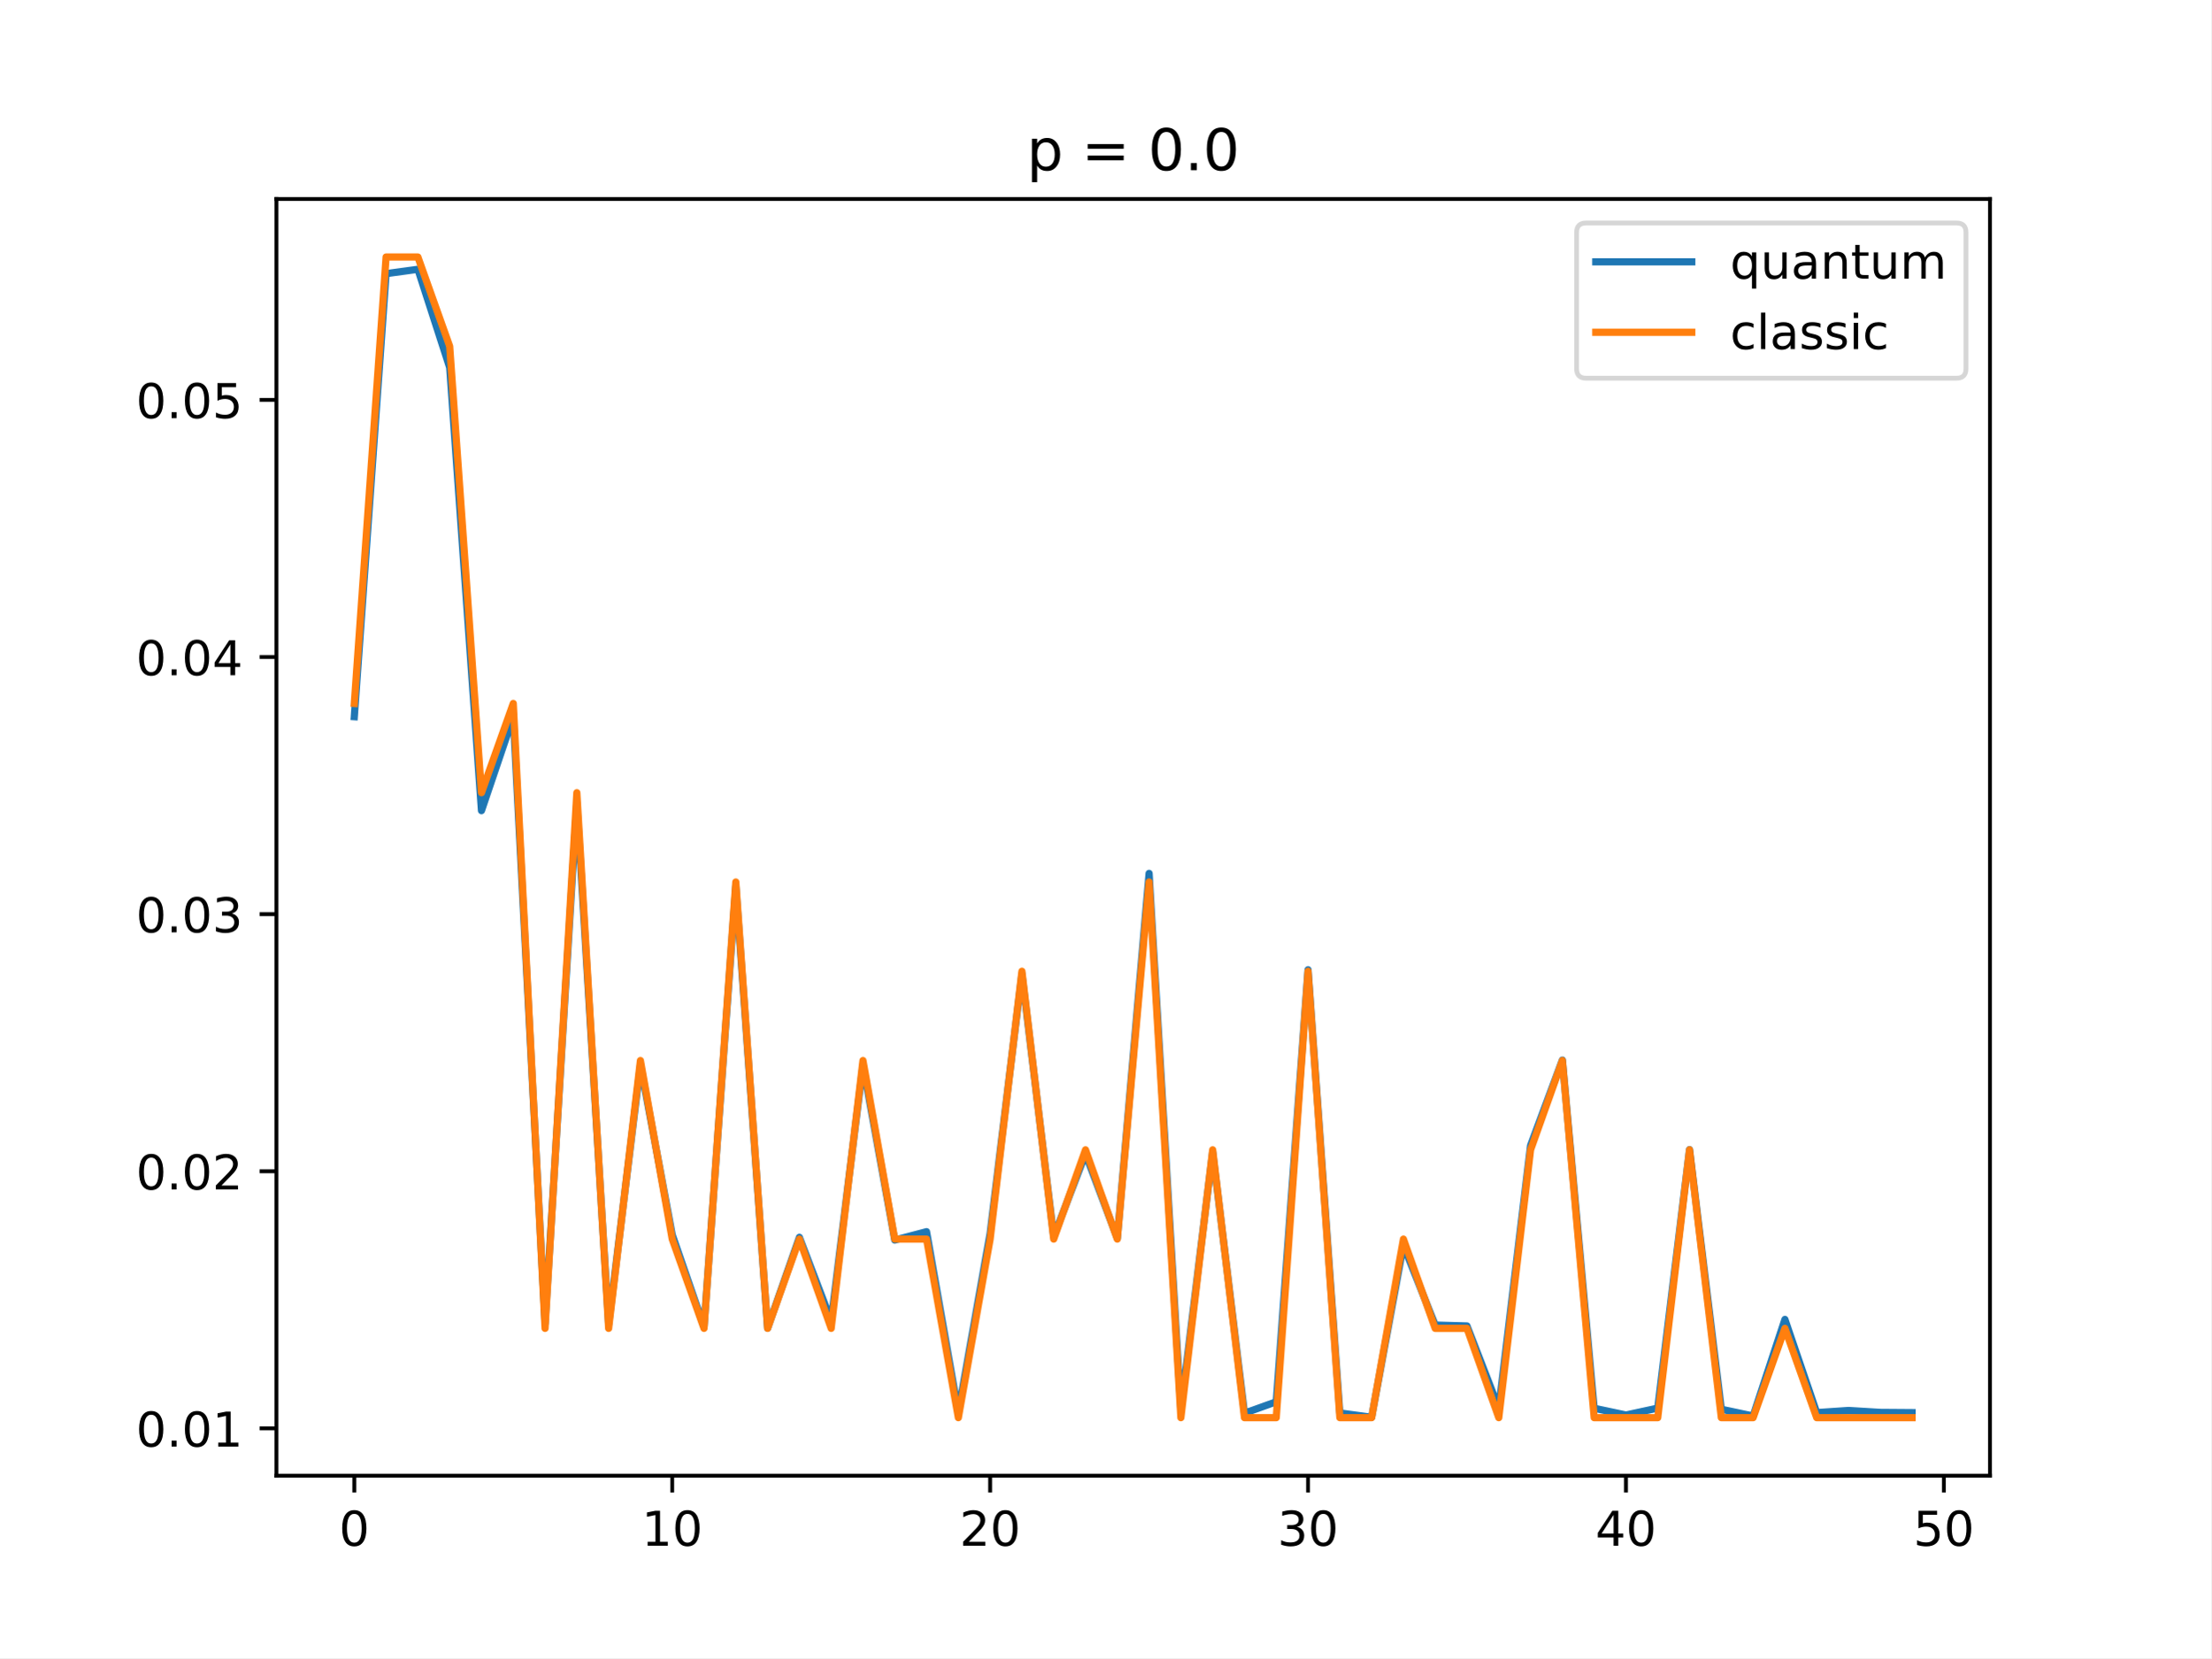
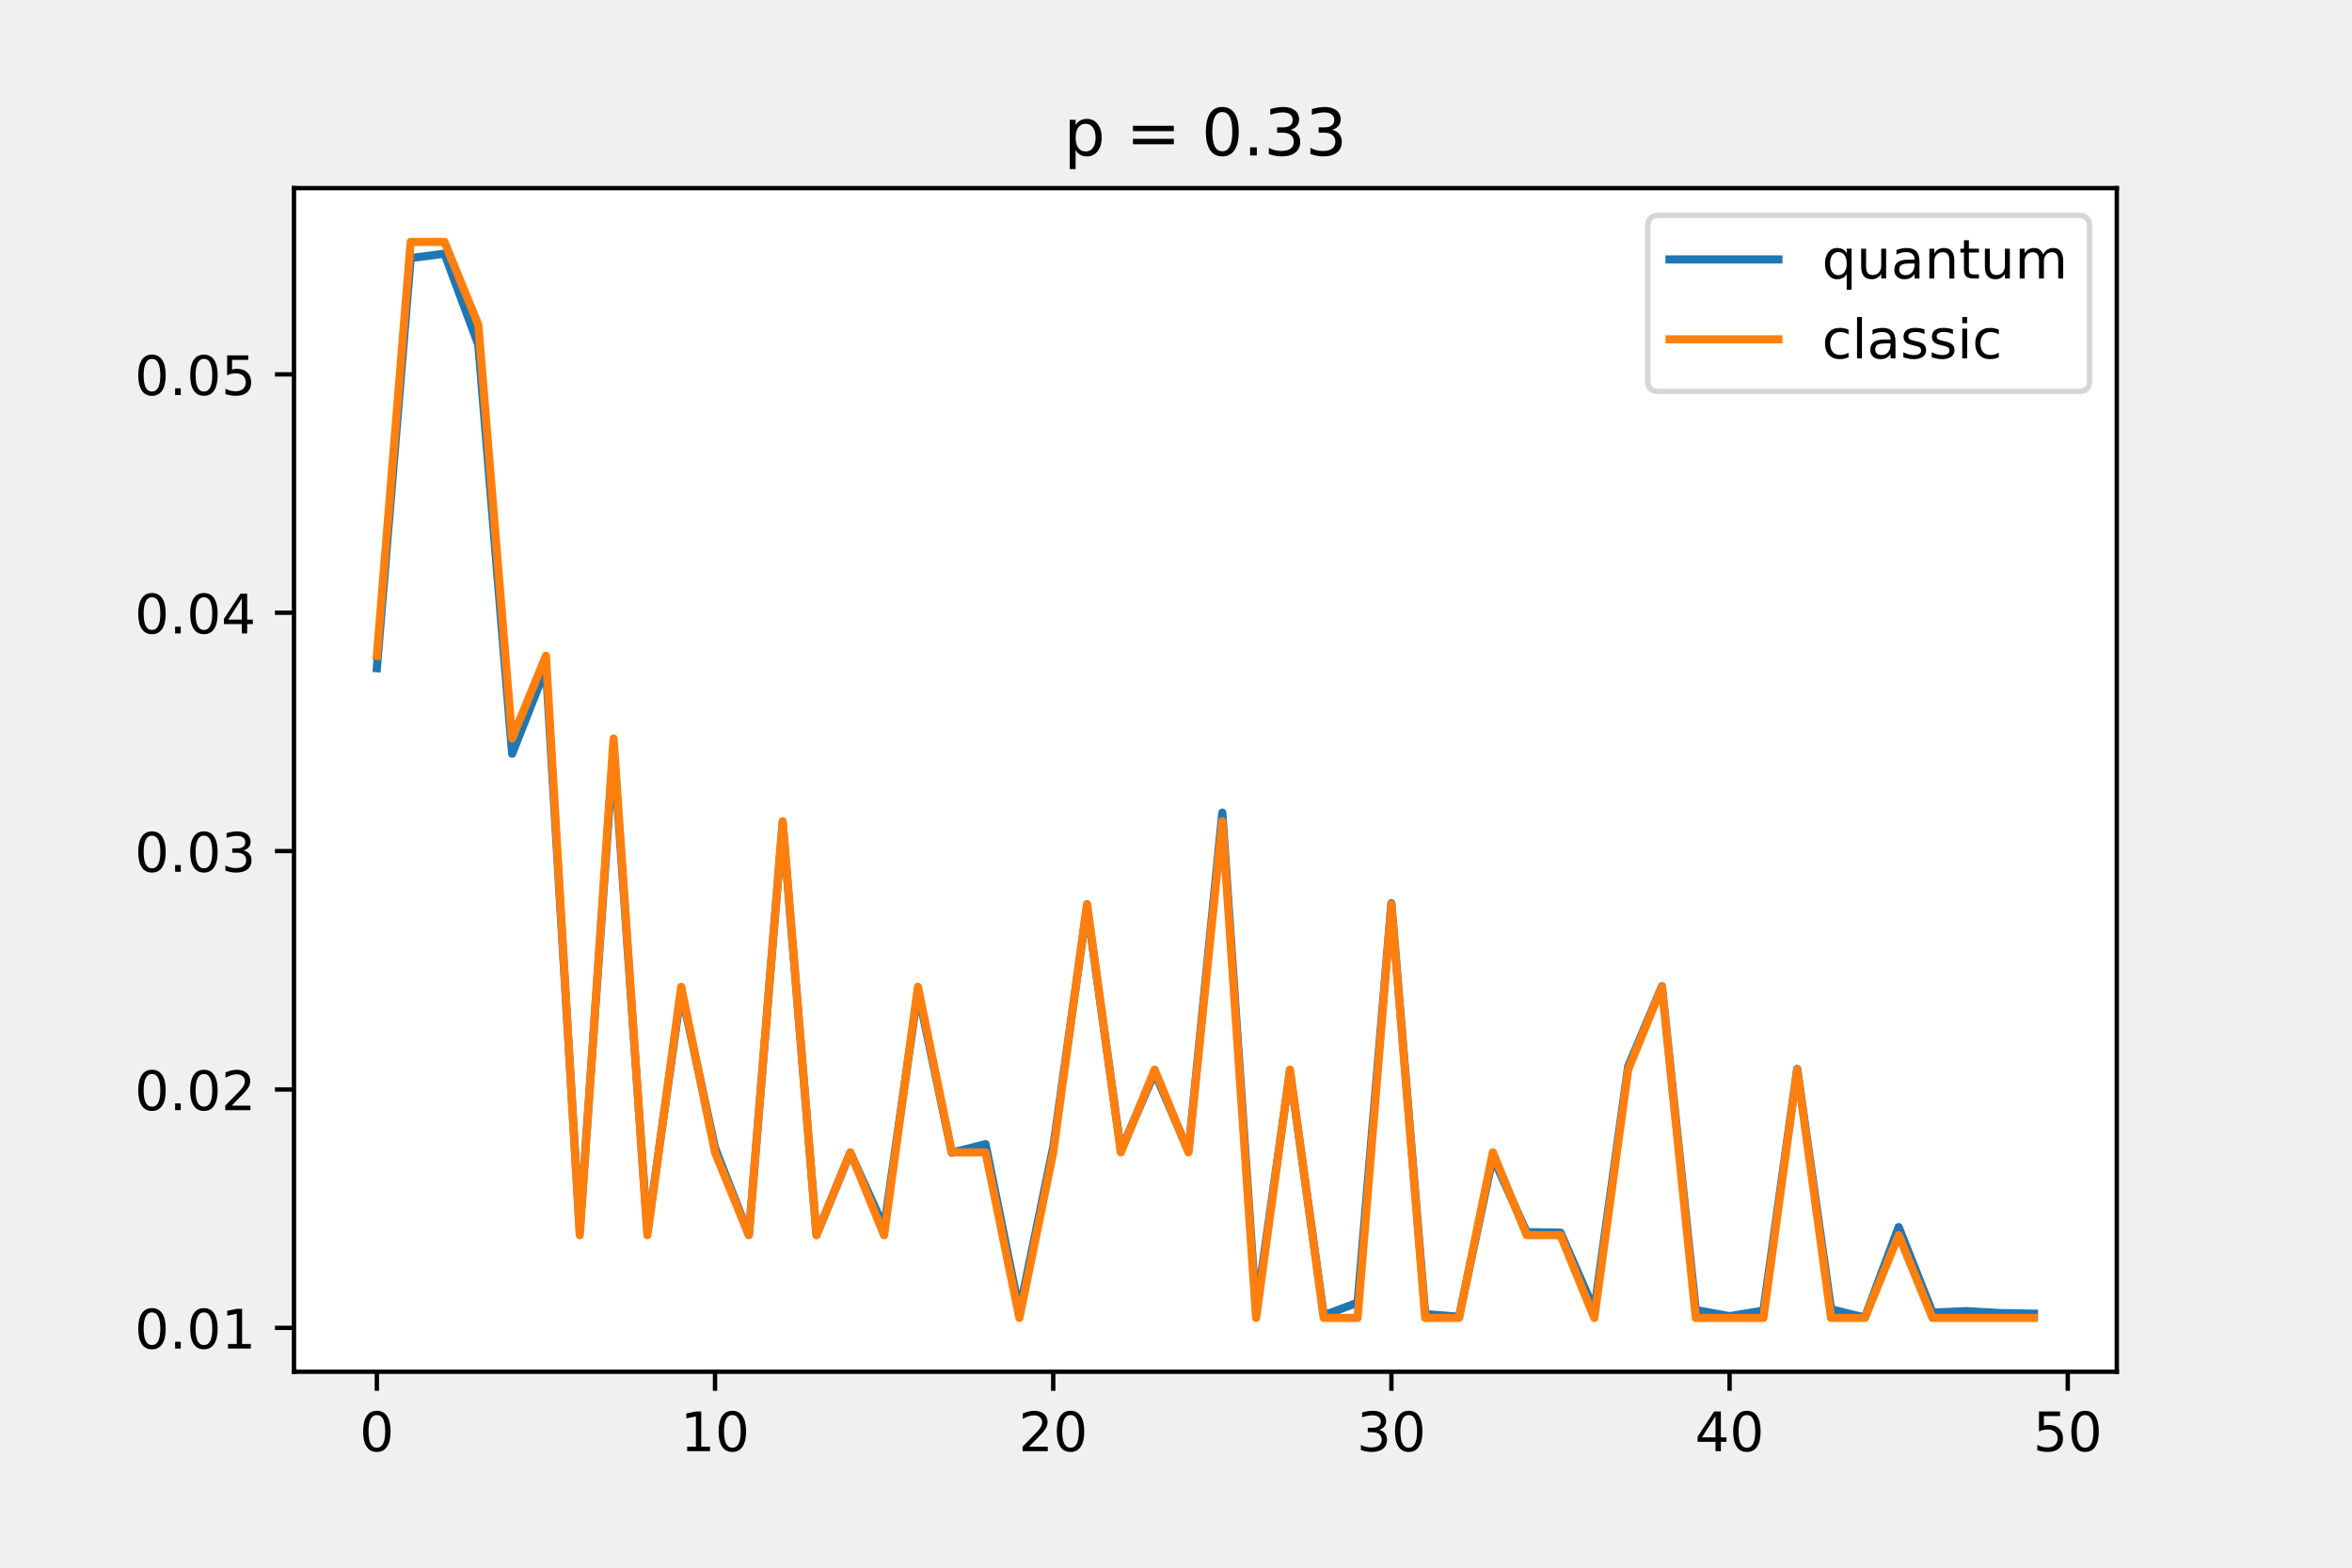
- <svg xmlns="http://www.w3.org/2000/svg" xmlns:xlink="http://www.w3.org/1999/xlink" height="345.6pt" version="1.1" viewBox="0 0 460.8 345.6" width="460.8pt">
+ <svg xmlns="http://www.w3.org/2000/svg" xmlns:xlink="http://www.w3.org/1999/xlink" width="432pt" height="288pt" viewBox="0 0 432 288" version="1.1">
  <defs>
-     <style type="text/css">*{stroke-linecap:butt;stroke-linejoin:round;}</style>
+     <style type="text/css">*{stroke-linejoin: round; stroke-linecap: butt}</style>
  </defs>
  <g id="figure_1">
    <g id="patch_1">
-       <path d="M 0 345.6  L 460.8 345.6  L 460.8 0  L 0 0  z " style="fill:#ffffff;" />
+       <path d="M 0 288  L 432 288  L 432 0  L 0 0  L 0 288  z " style="fill: none" />
    </g>
    <g id="axes_1">
      <g id="patch_2">
-         <path d="M 57.6 307.584  L 414.72 307.584  L 414.72 41.472  L 57.6 41.472  z " style="fill:#ffffff;" />
+         <path d="M 54 252  L 388.8 252  L 388.8 34.56  L 54 34.56  z " style="fill: #ffffff" />
      </g>
      <g id="matplotlib.axis_1">
        <g id="xtick_1">
          <g id="line2d_1">
            <defs>
-               <path d="M 0 0  L 0 3.5  " id="m5b6002b9d8" style="stroke:#000000;stroke-width:0.8;" />
-             </defs>
-             <g>
-               <use style="stroke:#000000;stroke-width:0.8;" x="73.833" xlink:href="#m5b6002b9d8" y="307.584" />
+               <path id="m546940c51e" d="M 0 0  L 0 3.5  " style="stroke: #000000; stroke-width: 0.8" />
+             </defs>
+             <g>
+               <use xlink:href="#m546940c51e" x="69.218" y="252" style="stroke: #000000; stroke-width: 0.8" />
            </g>
          </g>
          <g id="text_1">
-             <g transform="translate(70.65148 322.1824)scale(0.1 -0.1)">
-               <defs>
-                 <path d="M 31.781 66.406  Q 24.172 66.406 20.328 58.906  Q 16.5 51.422 16.5 36.375  Q 16.5 21.391 20.328 13.891  Q 24.172 6.391 31.781 6.391  Q 39.453 6.391 43.281 13.891  Q 47.125 21.391 47.125 36.375  Q 47.125 51.422 43.281 58.906  Q 39.453 66.406 31.781 66.406  z M 31.781 74.219  Q 44.047 74.219 50.516 64.516  Q 56.984 54.828 56.984 36.375  Q 56.984 17.969 50.516 8.266  Q 44.047 -1.422 31.781 -1.422  Q 19.531 -1.422 13.062 8.266  Q 6.594 17.969 6.594 36.375  Q 6.594 54.828 13.062 64.516  Q 19.531 74.219 31.781 74.219  z " id="DejaVuSans-48" />
-               </defs>
-               <use xlink:href="#DejaVuSans-48" />
+             <g transform="translate(66.03693 266.5984)scale(0.1 -0.1)">
+               <defs>
+                 <path id="DejaVuSans-30" d="M 2034 4250  Q 1547 4250 1301 3770  Q 1056 3291 1056 2328  Q 1056 1369 1301 889  Q 1547 409 2034 409  Q 2525 409 2770 889  Q 3016 1369 3016 2328  Q 3016 3291 2770 3770  Q 2525 4250 2034 4250  z M 2034 4750  Q 2819 4750 3233 4129  Q 3647 3509 3647 2328  Q 3647 1150 3233 529  Q 2819 -91 2034 -91  Q 1250 -91 836 529  Q 422 1150 422 2328  Q 422 3509 836 4129  Q 1250 4750 2034 4750  z " transform="scale(0.015625)" />
+               </defs>
+               <use xlink:href="#DejaVuSans-30" />
            </g>
          </g>
        </g>
        <g id="xtick_2">
          <g id="line2d_2">
            <g>
-               <use style="stroke:#000000;stroke-width:0.8;" x="140.089" xlink:href="#m5b6002b9d8" y="307.584" />
+               <use xlink:href="#m546940c51e" x="131.333" y="252" style="stroke: #000000; stroke-width: 0.8" />
            </g>
          </g>
          <g id="text_2">
-             <g transform="translate(133.7263 322.1824)scale(0.1 -0.1)">
-               <defs>
-                 <path d="M 12.406 8.297  L 28.516 8.297  L 28.516 63.922  L 10.984 60.406  L 10.984 69.391  L 28.422 72.906  L 38.281 72.906  L 38.281 8.297  L 54.391 8.297  L 54.391 0  L 12.406 0  z " id="DejaVuSans-49" />
-               </defs>
-               <use xlink:href="#DejaVuSans-49" />
-               <use x="63.623" xlink:href="#DejaVuSans-48" />
+             <g transform="translate(124.9707 266.5984)scale(0.1 -0.1)">
+               <defs>
+                 <path id="DejaVuSans-31" d="M 794 531  L 1825 531  L 1825 4091  L 703 3866  L 703 4441  L 1819 4666  L 2450 4666  L 2450 531  L 3481 531  L 3481 0  L 794 0  L 794 531  z " transform="scale(0.015625)" />
+               </defs>
+               <use xlink:href="#DejaVuSans-31" />
+               <use xlink:href="#DejaVuSans-30" x="63.623" />
            </g>
          </g>
        </g>
        <g id="xtick_3">
          <g id="line2d_3">
            <g>
-               <use style="stroke:#000000;stroke-width:0.8;" x="206.345" xlink:href="#m5b6002b9d8" y="307.584" />
+               <use xlink:href="#m546940c51e" x="193.448" y="252" style="stroke: #000000; stroke-width: 0.8" />
            </g>
          </g>
          <g id="text_3">
-             <g transform="translate(199.9823 322.1824)scale(0.1 -0.1)">
-               <defs>
-                 <path d="M 19.188 8.297  L 53.609 8.297  L 53.609 0  L 7.328 0  L 7.328 8.297  Q 12.938 14.109 22.625 23.891  Q 32.328 33.688 34.812 36.531  Q 39.547 41.844 41.422 45.531  Q 43.312 49.219 43.312 52.781  Q 43.312 58.594 39.234 62.25  Q 35.156 65.922 28.609 65.922  Q 23.969 65.922 18.812 64.312  Q 13.672 62.703 7.812 59.422  L 7.812 69.391  Q 13.766 71.781 18.938 73  Q 24.125 74.219 28.422 74.219  Q 39.75 74.219 46.484 68.547  Q 53.219 62.891 53.219 53.422  Q 53.219 48.922 51.531 44.891  Q 49.859 40.875 45.406 35.406  Q 44.188 33.984 37.641 27.219  Q 31.109 20.453 19.188 8.297  z " id="DejaVuSans-50" />
-               </defs>
-               <use xlink:href="#DejaVuSans-50" />
-               <use x="63.623" xlink:href="#DejaVuSans-48" />
+             <g transform="translate(187.0857 266.5984)scale(0.1 -0.1)">
+               <defs>
+                 <path id="DejaVuSans-32" d="M 1228 531  L 3431 531  L 3431 0  L 469 0  L 469 531  Q 828 903 1448 1529  Q 2069 2156 2228 2338  Q 2531 2678 2651 2914  Q 2772 3150 2772 3378  Q 2772 3750 2511 3984  Q 2250 4219 1831 4219  Q 1534 4219 1204 4116  Q 875 4013 500 3803  L 500 4441  Q 881 4594 1212 4672  Q 1544 4750 1819 4750  Q 2544 4750 2975 4387  Q 3406 4025 3406 3419  Q 3406 3131 3298 2873  Q 3191 2616 2906 2266  Q 2828 2175 2409 1742  Q 1991 1309 1228 531  z " transform="scale(0.015625)" />
+               </defs>
+               <use xlink:href="#DejaVuSans-32" />
+               <use xlink:href="#DejaVuSans-30" x="63.623" />
            </g>
          </g>
        </g>
        <g id="xtick_4">
          <g id="line2d_4">
            <g>
-               <use style="stroke:#000000;stroke-width:0.8;" x="272.601" xlink:href="#m5b6002b9d8" y="307.584" />
+               <use xlink:href="#m546940c51e" x="255.563" y="252" style="stroke: #000000; stroke-width: 0.8" />
            </g>
          </g>
          <g id="text_4">
-             <g transform="translate(266.2383 322.1824)scale(0.1 -0.1)">
-               <defs>
-                 <path d="M 40.578 39.312  Q 47.656 37.797 51.625 33  Q 55.609 28.219 55.609 21.188  Q 55.609 10.406 48.188 4.484  Q 40.766 -1.422 27.094 -1.422  Q 22.516 -1.422 17.656 -0.516  Q 12.797 0.391 7.625 2.203  L 7.625 11.719  Q 11.719 9.328 16.594 8.109  Q 21.484 6.891 26.812 6.891  Q 36.078 6.891 40.938 10.547  Q 45.797 14.203 45.797 21.188  Q 45.797 27.641 41.281 31.266  Q 36.766 34.906 28.719 34.906  L 20.219 34.906  L 20.219 43.016  L 29.109 43.016  Q 36.375 43.016 40.234 45.922  Q 44.094 48.828 44.094 54.297  Q 44.094 59.906 40.109 62.906  Q 36.141 65.922 28.719 65.922  Q 24.656 65.922 20.016 65.031  Q 15.375 64.156 9.812 62.312  L 9.812 71.094  Q 15.438 72.656 20.344 73.438  Q 25.25 74.219 29.594 74.219  Q 40.828 74.219 47.359 69.109  Q 53.906 64.016 53.906 55.328  Q 53.906 49.266 50.438 45.094  Q 46.969 40.922 40.578 39.312  z " id="DejaVuSans-51" />
-               </defs>
-               <use xlink:href="#DejaVuSans-51" />
-               <use x="63.623" xlink:href="#DejaVuSans-48" />
+             <g transform="translate(249.2008 266.5984)scale(0.1 -0.1)">
+               <defs>
+                 <path id="DejaVuSans-33" d="M 2597 2516  Q 3050 2419 3304 2112  Q 3559 1806 3559 1356  Q 3559 666 3084 287  Q 2609 -91 1734 -91  Q 1441 -91 1130 -33  Q 819 25 488 141  L 488 750  Q 750 597 1062 519  Q 1375 441 1716 441  Q 2309 441 2620 675  Q 2931 909 2931 1356  Q 2931 1769 2642 2001  Q 2353 2234 1838 2234  L 1294 2234  L 1294 2753  L 1863 2753  Q 2328 2753 2575 2939  Q 2822 3125 2822 3475  Q 2822 3834 2567 4026  Q 2313 4219 1838 4219  Q 1578 4219 1281 4162  Q 984 4106 628 3988  L 628 4550  Q 988 4650 1302 4700  Q 1616 4750 1894 4750  Q 2613 4750 3031 4423  Q 3450 4097 3450 3541  Q 3450 3153 3228 2886  Q 3006 2619 2597 2516  z " transform="scale(0.015625)" />
+               </defs>
+               <use xlink:href="#DejaVuSans-33" />
+               <use xlink:href="#DejaVuSans-30" x="63.623" />
            </g>
          </g>
        </g>
        <g id="xtick_5">
          <g id="line2d_5">
            <g>
-               <use style="stroke:#000000;stroke-width:0.8;" x="338.857" xlink:href="#m5b6002b9d8" y="307.584" />
+               <use xlink:href="#m546940c51e" x="317.678" y="252" style="stroke: #000000; stroke-width: 0.8" />
            </g>
          </g>
          <g id="text_5">
-             <g transform="translate(332.4943 322.1824)scale(0.1 -0.1)">
-               <defs>
-                 <path d="M 37.797 64.312  L 12.891 25.391  L 37.797 25.391  z M 35.203 72.906  L 47.609 72.906  L 47.609 25.391  L 58.016 25.391  L 58.016 17.188  L 47.609 17.188  L 47.609 0  L 37.797 0  L 37.797 17.188  L 4.891 17.188  L 4.891 26.703  z " id="DejaVuSans-52" />
-               </defs>
-               <use xlink:href="#DejaVuSans-52" />
-               <use x="63.623" xlink:href="#DejaVuSans-48" />
+             <g transform="translate(311.3158 266.5984)scale(0.1 -0.1)">
+               <defs>
+                 <path id="DejaVuSans-34" d="M 2419 4116  L 825 1625  L 2419 1625  L 2419 4116  z M 2253 4666  L 3047 4666  L 3047 1625  L 3713 1625  L 3713 1100  L 3047 1100  L 3047 0  L 2419 0  L 2419 1100  L 313 1100  L 313 1709  L 2253 4666  z " transform="scale(0.015625)" />
+               </defs>
+               <use xlink:href="#DejaVuSans-34" />
+               <use xlink:href="#DejaVuSans-30" x="63.623" />
            </g>
          </g>
        </g>
        <g id="xtick_6">
          <g id="line2d_6">
            <g>
-               <use style="stroke:#000000;stroke-width:0.8;" x="405.113" xlink:href="#m5b6002b9d8" y="307.584" />
+               <use xlink:href="#m546940c51e" x="379.793" y="252" style="stroke: #000000; stroke-width: 0.8" />
            </g>
          </g>
          <g id="text_6">
-             <g transform="translate(398.7504 322.1824)scale(0.1 -0.1)">
-               <defs>
-                 <path d="M 10.797 72.906  L 49.516 72.906  L 49.516 64.594  L 19.828 64.594  L 19.828 46.734  Q 21.969 47.469 24.109 47.828  Q 26.266 48.188 28.422 48.188  Q 40.625 48.188 47.75 41.5  Q 54.891 34.812 54.891 23.391  Q 54.891 11.625 47.562 5.094  Q 40.234 -1.422 26.906 -1.422  Q 22.312 -1.422 17.547 -0.641  Q 12.797 0.141 7.719 1.703  L 7.719 11.625  Q 12.109 9.234 16.797 8.062  Q 21.484 6.891 26.703 6.891  Q 35.156 6.891 40.078 11.328  Q 45.016 15.766 45.016 23.391  Q 45.016 31 40.078 35.438  Q 35.156 39.891 26.703 39.891  Q 22.75 39.891 18.812 39.016  Q 14.891 38.141 10.797 36.281  z " id="DejaVuSans-53" />
-               </defs>
-               <use xlink:href="#DejaVuSans-53" />
-               <use x="63.623" xlink:href="#DejaVuSans-48" />
+             <g transform="translate(373.4308 266.5984)scale(0.1 -0.1)">
+               <defs>
+                 <path id="DejaVuSans-35" d="M 691 4666  L 3169 4666  L 3169 4134  L 1269 4134  L 1269 2991  Q 1406 3038 1543 3061  Q 1681 3084 1819 3084  Q 2600 3084 3056 2656  Q 3513 2228 3513 1497  Q 3513 744 3044 326  Q 2575 -91 1722 -91  Q 1428 -91 1123 -41  Q 819 9 494 109  L 494 744  Q 775 591 1075 516  Q 1375 441 1709 441  Q 2250 441 2565 725  Q 2881 1009 2881 1497  Q 2881 1984 2565 2268  Q 2250 2553 1709 2553  Q 1456 2553 1204 2497  Q 953 2441 691 2322  L 691 4666  z " transform="scale(0.015625)" />
+               </defs>
+               <use xlink:href="#DejaVuSans-35" />
+               <use xlink:href="#DejaVuSans-30" x="63.623" />
            </g>
          </g>
        </g>
      </g>
      <g id="matplotlib.axis_2">
        <g id="ytick_1">
          <g id="line2d_7">
            <defs>
-               <path d="M 0 0  L -3.5 0  " id="m34f2994a00" style="stroke:#000000;stroke-width:0.8;" />
-             </defs>
-             <g>
-               <use style="stroke:#000000;stroke-width:0.8;" x="57.6" xlink:href="#m34f2994a00" y="297.721" />
+               <path id="m44f6795c24" d="M 0 0  L -3.5 0  " style="stroke: #000000; stroke-width: 0.8" />
+             </defs>
+             <g>
+               <use xlink:href="#m44f6795c24" x="54" y="243.941" style="stroke: #000000; stroke-width: 0.8" />
            </g>
          </g>
          <g id="text_7">
-             <g transform="translate(28.33438 301.5203)scale(0.1 -0.1)">
-               <defs>
-                 <path d="M 10.688 12.406  L 21 12.406  L 21 0  L 10.688 0  z " id="DejaVuSans-46" />
-               </defs>
-               <use xlink:href="#DejaVuSans-48" />
-               <use x="63.623" xlink:href="#DejaVuSans-46" />
-               <use x="95.41" xlink:href="#DejaVuSans-48" />
-               <use x="159.033" xlink:href="#DejaVuSans-49" />
+             <g transform="translate(24.73438 247.7403)scale(0.1 -0.1)">
+               <defs>
+                 <path id="DejaVuSans-2e" d="M 684 794  L 1344 794  L 1344 0  L 684 0  L 684 794  z " transform="scale(0.015625)" />
+               </defs>
+               <use xlink:href="#DejaVuSans-30" />
+               <use xlink:href="#DejaVuSans-2e" x="63.623" />
+               <use xlink:href="#DejaVuSans-30" x="95.41" />
+               <use xlink:href="#DejaVuSans-31" x="159.033" />
            </g>
          </g>
        </g>
        <g id="ytick_2">
          <g id="line2d_8">
            <g>
-               <use style="stroke:#000000;stroke-width:0.8;" x="57.6" xlink:href="#m34f2994a00" y="244.127" />
+               <use xlink:href="#m44f6795c24" x="54" y="200.149" style="stroke: #000000; stroke-width: 0.8" />
            </g>
          </g>
          <g id="text_8">
-             <g transform="translate(28.33438 247.9257)scale(0.1 -0.1)">
-               <use xlink:href="#DejaVuSans-48" />
-               <use x="63.623" xlink:href="#DejaVuSans-46" />
-               <use x="95.41" xlink:href="#DejaVuSans-48" />
-               <use x="159.033" xlink:href="#DejaVuSans-50" />
+             <g transform="translate(24.73438 203.9481)scale(0.1 -0.1)">
+               <use xlink:href="#DejaVuSans-30" />
+               <use xlink:href="#DejaVuSans-2e" x="63.623" />
+               <use xlink:href="#DejaVuSans-30" x="95.41" />
+               <use xlink:href="#DejaVuSans-32" x="159.033" />
            </g>
          </g>
        </g>
        <g id="ytick_3">
          <g id="line2d_9">
            <g>
-               <use style="stroke:#000000;stroke-width:0.8;" x="57.6" xlink:href="#m34f2994a00" y="190.532" />
+               <use xlink:href="#m44f6795c24" x="54" y="156.357" style="stroke: #000000; stroke-width: 0.8" />
            </g>
          </g>
          <g id="text_9">
-             <g transform="translate(28.33438 194.3312)scale(0.1 -0.1)">
-               <use xlink:href="#DejaVuSans-48" />
-               <use x="63.623" xlink:href="#DejaVuSans-46" />
-               <use x="95.41" xlink:href="#DejaVuSans-48" />
-               <use x="159.033" xlink:href="#DejaVuSans-51" />
+             <g transform="translate(24.73438 160.156)scale(0.1 -0.1)">
+               <use xlink:href="#DejaVuSans-30" />
+               <use xlink:href="#DejaVuSans-2e" x="63.623" />
+               <use xlink:href="#DejaVuSans-30" x="95.41" />
+               <use xlink:href="#DejaVuSans-33" x="159.033" />
            </g>
          </g>
        </g>
        <g id="ytick_4">
          <g id="line2d_10">
            <g>
-               <use style="stroke:#000000;stroke-width:0.8;" x="57.6" xlink:href="#m34f2994a00" y="136.937" />
+               <use xlink:href="#m44f6795c24" x="54" y="112.565" style="stroke: #000000; stroke-width: 0.8" />
            </g>
          </g>
          <g id="text_10">
-             <g transform="translate(28.33438 140.7366)scale(0.1 -0.1)">
-               <use xlink:href="#DejaVuSans-48" />
-               <use x="63.623" xlink:href="#DejaVuSans-46" />
-               <use x="95.41" xlink:href="#DejaVuSans-48" />
-               <use x="159.033" xlink:href="#DejaVuSans-52" />
+             <g transform="translate(24.73438 116.3639)scale(0.1 -0.1)">
+               <use xlink:href="#DejaVuSans-30" />
+               <use xlink:href="#DejaVuSans-2e" x="63.623" />
+               <use xlink:href="#DejaVuSans-30" x="95.41" />
+               <use xlink:href="#DejaVuSans-34" x="159.033" />
            </g>
          </g>
        </g>
        <g id="ytick_5">
          <g id="line2d_11">
            <g>
-               <use style="stroke:#000000;stroke-width:0.8;" x="57.6" xlink:href="#m34f2994a00" y="83.343" />
+               <use xlink:href="#m44f6795c24" x="54" y="68.773" style="stroke: #000000; stroke-width: 0.8" />
            </g>
          </g>
          <g id="text_11">
-             <g transform="translate(28.33438 87.14199)scale(0.1 -0.1)">
-               <use xlink:href="#DejaVuSans-48" />
-               <use x="63.623" xlink:href="#DejaVuSans-46" />
-               <use x="95.41" xlink:href="#DejaVuSans-48" />
-               <use x="159.033" xlink:href="#DejaVuSans-53" />
+             <g transform="translate(24.73438 72.57181)scale(0.1 -0.1)">
+               <use xlink:href="#DejaVuSans-30" />
+               <use xlink:href="#DejaVuSans-2e" x="63.623" />
+               <use xlink:href="#DejaVuSans-30" x="95.41" />
+               <use xlink:href="#DejaVuSans-35" x="159.033" />
            </g>
          </g>
        </g>
      </g>
      <g id="line2d_12">
-         <path clip-path="url(#p425191ca92)" d="M 73.833 149.388  L 80.458 57.036  L 87.084 56.123  L 93.71 76.596  L 100.335 168.966  L 106.961 149.407  L 113.586 275.899  L 120.212 167.321  L 126.838 276.075  L 133.463 221.92  L 140.089 257.372  L 146.714 276.575  L 153.34 184.656  L 159.966 276.845  L 166.591 257.9  L 173.217 275.307  L 179.842 221.926  L 186.468 258.474  L 193.094 256.72  L 199.719 294.39  L 206.345 257.062  L 212.97 202.97  L 219.596 257.8  L 226.222 240.477  L 232.847 258.1  L 239.473 182.039  L 246.098 293.909  L 252.724 240.056  L 259.35 294.559  L 265.975 292.174  L 272.601 202.133  L 279.226 294.503  L 285.852 295.412  L 292.478 259.524  L 299.103 276.182  L 305.729 276.369  L 312.354 293.507  L 318.98 238.754  L 325.606 220.955  L 332.231 293.526  L 338.857 294.934  L 345.482 293.495  L 352.108 239.614  L 358.734 293.732  L 365.359 295.142  L 371.985 275.009  L 378.61 294.432  L 385.236 293.986  L 391.862 294.389  L 398.487 294.439  " style="fill:none;stroke:#1f77b4;stroke-linecap:square;stroke-width:1.5;" />
+         <path d="M 69.218 122.758  L 75.43 47.415  L 81.641 46.599  L 87.853 63.329  L 94.064 138.479  L 100.276 122.7  L 106.487 226.051  L 112.699 137.331  L 118.91 226.316  L 125.122 182.093  L 131.333 210.879  L 137.545 226.848  L 143.756 151.183  L 149.968 226.866  L 156.179 211.77  L 162.391 225.488  L 168.602 182.135  L 174.814 211.759  L 181.025 210.191  L 187.237 240.876  L 193.448 210.726  L 199.66 166.615  L 205.871 211.329  L 212.083 197.057  L 218.294 211.487  L 224.506 149.285  L 230.717 240.729  L 236.929 196.894  L 243.14 241.646  L 249.352 239.306  L 255.563 165.939  L 261.775 241.399  L 267.986 241.903  L 274.198 212.585  L 280.409 226.355  L 286.621 226.449  L 292.832 240.641  L 299.044 195.941  L 305.255 181.191  L 311.467 240.662  L 317.678 241.798  L 323.89 240.766  L 330.101 196.381  L 336.313 240.534  L 342.524 242.049  L 348.736 225.417  L 354.947 241.135  L 361.159 240.866  L 367.37 241.225  L 373.582 241.333  " clip-path="url(#pd0eddceeb9)" style="fill: none; stroke: #1f77b4; stroke-width: 1.5; stroke-linecap: square" />
      </g>
      <g id="line2d_13">
-         <path clip-path="url(#p425191ca92)" d="M 73.833 146.614  L 80.458 53.568  L 87.084 53.568  L 93.71 72.177  L 100.335 165.223  L 106.961 146.614  L 113.586 276.879  L 120.212 165.223  L 126.838 276.879  L 133.463 221.051  L 140.089 258.27  L 146.714 276.879  L 153.34 183.833  L 159.966 276.879  L 166.591 258.27  L 173.217 276.879  L 179.842 221.051  L 186.468 258.27  L 193.094 258.27  L 199.719 295.488  L 206.345 258.27  L 212.97 202.442  L 219.596 258.27  L 226.222 239.66  L 232.847 258.27  L 239.473 183.833  L 246.098 295.488  L 252.724 239.66  L 259.35 295.488  L 265.975 295.488  L 272.601 202.442  L 279.226 295.488  L 285.852 295.488  L 292.478 258.27  L 299.103 276.879  L 305.729 276.879  L 312.354 295.488  L 318.98 239.66  L 325.606 221.051  L 332.231 295.488  L 338.857 295.488  L 345.482 295.488  L 352.108 239.66  L 358.734 295.488  L 365.359 295.488  L 371.985 276.879  L 378.61 295.488  L 385.236 295.488  L 391.862 295.488  L 398.487 295.488  " style="fill:none;stroke:#ff7f0e;stroke-linecap:square;stroke-width:1.5;" />
+         <path d="M 69.218 120.472  L 75.43 44.444  L 81.641 44.444  L 87.853 59.649  L 94.064 135.677  L 100.276 120.472  L 106.487 226.911  L 112.699 135.677  L 118.91 226.911  L 125.122 181.294  L 131.333 211.705  L 137.545 226.911  L 143.756 150.883  L 149.968 226.911  L 156.179 211.705  L 162.391 226.911  L 168.602 181.294  L 174.814 211.705  L 181.025 211.705  L 187.237 242.116  L 193.448 211.705  L 199.66 166.088  L 205.871 211.705  L 212.083 196.5  L 218.294 211.705  L 224.506 150.883  L 230.717 242.116  L 236.929 196.5  L 243.14 242.116  L 249.352 242.116  L 255.563 166.088  L 261.775 242.116  L 267.986 242.116  L 274.198 211.705  L 280.409 226.911  L 286.621 226.911  L 292.832 242.116  L 299.044 196.5  L 305.255 181.294  L 311.467 242.116  L 317.678 242.116  L 323.89 242.116  L 330.101 196.5  L 336.313 242.116  L 342.524 242.116  L 348.736 226.911  L 354.947 242.116  L 361.159 242.116  L 367.37 242.116  L 373.582 242.116  " clip-path="url(#pd0eddceeb9)" style="fill: none; stroke: #ff7f0e; stroke-width: 1.5; stroke-linecap: square" />
      </g>
      <g id="patch_3">
-         <path d="M 57.6 307.584  L 57.6 41.472  " style="fill:none;stroke:#000000;stroke-linecap:square;stroke-linejoin:miter;stroke-width:0.8;" />
+         <path d="M 54 252  L 54 34.56  " style="fill: none; stroke: #000000; stroke-width: 0.8; stroke-linejoin: miter; stroke-linecap: square" />
      </g>
      <g id="patch_4">
-         <path d="M 414.72 307.584  L 414.72 41.472  " style="fill:none;stroke:#000000;stroke-linecap:square;stroke-linejoin:miter;stroke-width:0.8;" />
+         <path d="M 388.8 252  L 388.8 34.56  " style="fill: none; stroke: #000000; stroke-width: 0.8; stroke-linejoin: miter; stroke-linecap: square" />
      </g>
      <g id="patch_5">
-         <path d="M 57.6 307.584  L 414.72 307.584  " style="fill:none;stroke:#000000;stroke-linecap:square;stroke-linejoin:miter;stroke-width:0.8;" />
+         <path d="M 54 252  L 388.8 252  " style="fill: none; stroke: #000000; stroke-width: 0.8; stroke-linejoin: miter; stroke-linecap: square" />
      </g>
      <g id="patch_6">
-         <path d="M 57.6 41.472  L 414.72 41.472  " style="fill:none;stroke:#000000;stroke-linecap:square;stroke-linejoin:miter;stroke-width:0.8;" />
+         <path d="M 54 34.56  L 388.8 34.56  " style="fill: none; stroke: #000000; stroke-width: 0.8; stroke-linejoin: miter; stroke-linecap: square" />
      </g>
      <g id="text_12">
-         <g transform="translate(213.9675 35.472)scale(0.12 -0.12)">
+         <g transform="translate(195.39 28.56)scale(0.12 -0.12)">
          <defs>
-             <path d="M 18.109 8.203  L 18.109 -20.797  L 9.078 -20.797  L 9.078 54.688  L 18.109 54.688  L 18.109 46.391  Q 20.953 51.266 25.266 53.625  Q 29.594 56 35.594 56  Q 45.562 56 51.781 48.094  Q 58.016 40.188 58.016 27.297  Q 58.016 14.406 51.781 6.484  Q 45.562 -1.422 35.594 -1.422  Q 29.594 -1.422 25.266 0.953  Q 20.953 3.328 18.109 8.203  z M 48.688 27.297  Q 48.688 37.203 44.609 42.844  Q 40.531 48.484 33.406 48.484  Q 26.266 48.484 22.188 42.844  Q 18.109 37.203 18.109 27.297  Q 18.109 17.391 22.188 11.75  Q 26.266 6.109 33.406 6.109  Q 40.531 6.109 44.609 11.75  Q 48.688 17.391 48.688 27.297  z " id="DejaVuSans-112" />
-             <path id="DejaVuSans-32" />
-             <path d="M 10.594 45.406  L 73.188 45.406  L 73.188 37.203  L 10.594 37.203  z M 10.594 25.484  L 73.188 25.484  L 73.188 17.188  L 10.594 17.188  z " id="DejaVuSans-61" />
+             <path id="DejaVuSans-70" d="M 1159 525  L 1159 -1331  L 581 -1331  L 581 3500  L 1159 3500  L 1159 2969  Q 1341 3281 1617 3432  Q 1894 3584 2278 3584  Q 2916 3584 3314 3078  Q 3713 2572 3713 1747  Q 3713 922 3314 415  Q 2916 -91 2278 -91  Q 1894 -91 1617 61  Q 1341 213 1159 525  z M 3116 1747  Q 3116 2381 2855 2742  Q 2594 3103 2138 3103  Q 1681 3103 1420 2742  Q 1159 2381 1159 1747  Q 1159 1113 1420 752  Q 1681 391 2138 391  Q 2594 391 2855 752  Q 3116 1113 3116 1747  z " transform="scale(0.015625)" />
+             <path id="DejaVuSans-20" transform="scale(0.015625)" />
+             <path id="DejaVuSans-3d" d="M 678 2906  L 4684 2906  L 4684 2381  L 678 2381  L 678 2906  z M 678 1631  L 4684 1631  L 4684 1100  L 678 1100  L 678 1631  z " transform="scale(0.015625)" />
          </defs>
-           <use xlink:href="#DejaVuSans-112" />
-           <use x="63.477" xlink:href="#DejaVuSans-32" />
-           <use x="95.264" xlink:href="#DejaVuSans-61" />
-           <use x="179.053" xlink:href="#DejaVuSans-32" />
-           <use x="210.84" xlink:href="#DejaVuSans-48" />
-           <use x="274.463" xlink:href="#DejaVuSans-46" />
-           <use x="306.25" xlink:href="#DejaVuSans-48" />
+           <use xlink:href="#DejaVuSans-70" />
+           <use xlink:href="#DejaVuSans-20" x="63.477" />
+           <use xlink:href="#DejaVuSans-3d" x="95.264" />
+           <use xlink:href="#DejaVuSans-20" x="179.053" />
+           <use xlink:href="#DejaVuSans-30" x="210.84" />
+           <use xlink:href="#DejaVuSans-2e" x="274.463" />
+           <use xlink:href="#DejaVuSans-33" x="306.25" />
+           <use xlink:href="#DejaVuSans-33" x="369.873" />
        </g>
      </g>
      <g id="legend_1">
        <g id="patch_7">
-           <path d="M 330.57 78.828  L 407.72 78.828  Q 409.72 78.828 409.72 76.828  L 409.72 48.472  Q 409.72 46.472 407.72 46.472  L 330.57 46.472  Q 328.57 46.472 328.57 48.472  L 328.57 76.828  Q 328.57 78.828 330.57 78.828  z " style="fill:#ffffff;opacity:0.8;stroke:#cccccc;stroke-linejoin:miter;" />
+           <path d="M 304.65 71.916  L 381.8 71.916  Q 383.8 71.916 383.8 69.916  L 383.8 41.56  Q 383.8 39.56 381.8 39.56  L 304.65 39.56  Q 302.65 39.56 302.65 41.56  L 302.65 69.916  Q 302.65 71.916 304.65 71.916  z " style="fill: #ffffff; opacity: 0.8; stroke: #cccccc; stroke-linejoin: miter" />
        </g>
        <g id="line2d_14">
-           <path d="M 332.57 54.57  L 352.57 54.57  " style="fill:none;stroke:#1f77b4;stroke-linecap:square;stroke-width:1.5;" />
-         </g>
-         <g id="line2d_15" />
+           <path d="M 306.65 47.658  L 316.65 47.658  L 326.65 47.658  " style="fill: none; stroke: #1f77b4; stroke-width: 1.5; stroke-linecap: square" />
+         </g>
        <g id="text_13">
-           <g transform="translate(360.57 58.07044)scale(0.1 -0.1)">
-             <defs>
-               <path d="M 14.797 27.297  Q 14.797 17.391 18.875 11.75  Q 22.953 6.109 30.078 6.109  Q 37.203 6.109 41.297 11.75  Q 45.406 17.391 45.406 27.297  Q 45.406 37.203 41.297 42.844  Q 37.203 48.484 30.078 48.484  Q 22.953 48.484 18.875 42.844  Q 14.797 37.203 14.797 27.297  z M 45.406 8.203  Q 42.578 3.328 38.25 0.953  Q 33.938 -1.422 27.875 -1.422  Q 17.969 -1.422 11.734 6.484  Q 5.516 14.406 5.516 27.297  Q 5.516 40.188 11.734 48.094  Q 17.969 56 27.875 56  Q 33.938 56 38.25 53.625  Q 42.578 51.266 45.406 46.391  L 45.406 54.688  L 54.391 54.688  L 54.391 -20.797  L 45.406 -20.797  z " id="DejaVuSans-113" />
-               <path d="M 8.5 21.578  L 8.5 54.688  L 17.484 54.688  L 17.484 21.922  Q 17.484 14.156 20.5 10.266  Q 23.531 6.391 29.594 6.391  Q 36.859 6.391 41.078 11.031  Q 45.312 15.672 45.312 23.688  L 45.312 54.688  L 54.297 54.688  L 54.297 0  L 45.312 0  L 45.312 8.406  Q 42.047 3.422 37.719 1  Q 33.406 -1.422 27.688 -1.422  Q 18.266 -1.422 13.375 4.438  Q 8.5 10.297 8.5 21.578  z M 31.109 56  z " id="DejaVuSans-117" />
-               <path d="M 34.281 27.484  Q 23.391 27.484 19.188 25  Q 14.984 22.516 14.984 16.5  Q 14.984 11.719 18.141 8.906  Q 21.297 6.109 26.703 6.109  Q 34.188 6.109 38.703 11.406  Q 43.219 16.703 43.219 25.484  L 43.219 27.484  z M 52.203 31.203  L 52.203 0  L 43.219 0  L 43.219 8.297  Q 40.141 3.328 35.547 0.953  Q 30.953 -1.422 24.312 -1.422  Q 15.922 -1.422 10.953 3.297  Q 6 8.016 6 15.922  Q 6 25.141 12.172 29.828  Q 18.359 34.516 30.609 34.516  L 43.219 34.516  L 43.219 35.406  Q 43.219 41.609 39.141 45  Q 35.062 48.391 27.688 48.391  Q 23 48.391 18.547 47.266  Q 14.109 46.141 10.016 43.891  L 10.016 52.203  Q 14.938 54.109 19.578 55.047  Q 24.219 56 28.609 56  Q 40.484 56 46.344 49.844  Q 52.203 43.703 52.203 31.203  z " id="DejaVuSans-97" />
-               <path d="M 54.891 33.016  L 54.891 0  L 45.906 0  L 45.906 32.719  Q 45.906 40.484 42.875 44.328  Q 39.844 48.188 33.797 48.188  Q 26.516 48.188 22.312 43.547  Q 18.109 38.922 18.109 30.906  L 18.109 0  L 9.078 0  L 9.078 54.688  L 18.109 54.688  L 18.109 46.188  Q 21.344 51.125 25.703 53.562  Q 30.078 56 35.797 56  Q 45.219 56 50.047 50.172  Q 54.891 44.344 54.891 33.016  z " id="DejaVuSans-110" />
-               <path d="M 18.312 70.219  L 18.312 54.688  L 36.812 54.688  L 36.812 47.703  L 18.312 47.703  L 18.312 18.016  Q 18.312 11.328 20.141 9.422  Q 21.969 7.516 27.594 7.516  L 36.812 7.516  L 36.812 0  L 27.594 0  Q 17.188 0 13.234 3.875  Q 9.281 7.766 9.281 18.016  L 9.281 47.703  L 2.688 47.703  L 2.688 54.688  L 9.281 54.688  L 9.281 70.219  z " id="DejaVuSans-116" />
-               <path d="M 52 44.188  Q 55.375 50.25 60.062 53.125  Q 64.75 56 71.094 56  Q 79.641 56 84.281 50.016  Q 88.922 44.047 88.922 33.016  L 88.922 0  L 79.891 0  L 79.891 32.719  Q 79.891 40.578 77.094 44.375  Q 74.312 48.188 68.609 48.188  Q 61.625 48.188 57.562 43.547  Q 53.516 38.922 53.516 30.906  L 53.516 0  L 44.484 0  L 44.484 32.719  Q 44.484 40.625 41.703 44.406  Q 38.922 48.188 33.109 48.188  Q 26.219 48.188 22.156 43.531  Q 18.109 38.875 18.109 30.906  L 18.109 0  L 9.078 0  L 9.078 54.688  L 18.109 54.688  L 18.109 46.188  Q 21.188 51.219 25.484 53.609  Q 29.781 56 35.688 56  Q 41.656 56 45.828 52.969  Q 50 49.953 52 44.188  z " id="DejaVuSans-109" />
-             </defs>
-             <use xlink:href="#DejaVuSans-113" />
-             <use x="63.477" xlink:href="#DejaVuSans-117" />
-             <use x="126.855" xlink:href="#DejaVuSans-97" />
-             <use x="188.135" xlink:href="#DejaVuSans-110" />
-             <use x="251.514" xlink:href="#DejaVuSans-116" />
-             <use x="290.723" xlink:href="#DejaVuSans-117" />
-             <use x="354.102" xlink:href="#DejaVuSans-109" />
-           </g>
-         </g>
-         <g id="line2d_16">
-           <path d="M 332.57 69.249  L 352.57 69.249  " style="fill:none;stroke:#ff7f0e;stroke-linecap:square;stroke-width:1.5;" />
-         </g>
-         <g id="line2d_17" />
+           <g transform="translate(334.65 51.15844)scale(0.1 -0.1)">
+             <defs>
+               <path id="DejaVuSans-71" d="M 947 1747  Q 947 1113 1208 752  Q 1469 391 1925 391  Q 2381 391 2643 752  Q 2906 1113 2906 1747  Q 2906 2381 2643 2742  Q 2381 3103 1925 3103  Q 1469 3103 1208 2742  Q 947 2381 947 1747  z M 2906 525  Q 2725 213 2448 61  Q 2172 -91 1784 -91  Q 1150 -91 751 415  Q 353 922 353 1747  Q 353 2572 751 3078  Q 1150 3584 1784 3584  Q 2172 3584 2448 3432  Q 2725 3281 2906 2969  L 2906 3500  L 3481 3500  L 3481 -1331  L 2906 -1331  L 2906 525  z " transform="scale(0.015625)" />
+               <path id="DejaVuSans-75" d="M 544 1381  L 544 3500  L 1119 3500  L 1119 1403  Q 1119 906 1312 657  Q 1506 409 1894 409  Q 2359 409 2629 706  Q 2900 1003 2900 1516  L 2900 3500  L 3475 3500  L 3475 0  L 2900 0  L 2900 538  Q 2691 219 2414 64  Q 2138 -91 1772 -91  Q 1169 -91 856 284  Q 544 659 544 1381  z M 1991 3584  L 1991 3584  z " transform="scale(0.015625)" />
+               <path id="DejaVuSans-61" d="M 2194 1759  Q 1497 1759 1228 1600  Q 959 1441 959 1056  Q 959 750 1161 570  Q 1363 391 1709 391  Q 2188 391 2477 730  Q 2766 1069 2766 1631  L 2766 1759  L 2194 1759  z M 3341 1997  L 3341 0  L 2766 0  L 2766 531  Q 2569 213 2275 61  Q 1981 -91 1556 -91  Q 1019 -91 701 211  Q 384 513 384 1019  Q 384 1609 779 1909  Q 1175 2209 1959 2209  L 2766 2209  L 2766 2266  Q 2766 2663 2505 2880  Q 2244 3097 1772 3097  Q 1472 3097 1187 3025  Q 903 2953 641 2809  L 641 3341  Q 956 3463 1253 3523  Q 1550 3584 1831 3584  Q 2591 3584 2966 3190  Q 3341 2797 3341 1997  z " transform="scale(0.015625)" />
+               <path id="DejaVuSans-6e" d="M 3513 2113  L 3513 0  L 2938 0  L 2938 2094  Q 2938 2591 2744 2837  Q 2550 3084 2163 3084  Q 1697 3084 1428 2787  Q 1159 2491 1159 1978  L 1159 0  L 581 0  L 581 3500  L 1159 3500  L 1159 2956  Q 1366 3272 1645 3428  Q 1925 3584 2291 3584  Q 2894 3584 3203 3211  Q 3513 2838 3513 2113  z " transform="scale(0.015625)" />
+               <path id="DejaVuSans-74" d="M 1172 4494  L 1172 3500  L 2356 3500  L 2356 3053  L 1172 3053  L 1172 1153  Q 1172 725 1289 603  Q 1406 481 1766 481  L 2356 481  L 2356 0  L 1766 0  Q 1100 0 847 248  Q 594 497 594 1153  L 594 3053  L 172 3053  L 172 3500  L 594 3500  L 594 4494  L 1172 4494  z " transform="scale(0.015625)" />
+               <path id="DejaVuSans-6d" d="M 3328 2828  Q 3544 3216 3844 3400  Q 4144 3584 4550 3584  Q 5097 3584 5394 3201  Q 5691 2819 5691 2113  L 5691 0  L 5113 0  L 5113 2094  Q 5113 2597 4934 2840  Q 4756 3084 4391 3084  Q 3944 3084 3684 2787  Q 3425 2491 3425 1978  L 3425 0  L 2847 0  L 2847 2094  Q 2847 2600 2669 2842  Q 2491 3084 2119 3084  Q 1678 3084 1418 2786  Q 1159 2488 1159 1978  L 1159 0  L 581 0  L 581 3500  L 1159 3500  L 1159 2956  Q 1356 3278 1631 3431  Q 1906 3584 2284 3584  Q 2666 3584 2933 3390  Q 3200 3197 3328 2828  z " transform="scale(0.015625)" />
+             </defs>
+             <use xlink:href="#DejaVuSans-71" />
+             <use xlink:href="#DejaVuSans-75" x="63.477" />
+             <use xlink:href="#DejaVuSans-61" x="126.855" />
+             <use xlink:href="#DejaVuSans-6e" x="188.135" />
+             <use xlink:href="#DejaVuSans-74" x="251.514" />
+             <use xlink:href="#DejaVuSans-75" x="290.723" />
+             <use xlink:href="#DejaVuSans-6d" x="354.102" />
+           </g>
+         </g>
+         <g id="line2d_15">
+           <path d="M 306.65 62.337  L 316.65 62.337  L 326.65 62.337  " style="fill: none; stroke: #ff7f0e; stroke-width: 1.5; stroke-linecap: square" />
+         </g>
        <g id="text_14">
-           <g transform="translate(360.57 72.74856)scale(0.1 -0.1)">
-             <defs>
-               <path d="M 48.781 52.594  L 48.781 44.188  Q 44.969 46.297 41.141 47.344  Q 37.312 48.391 33.406 48.391  Q 24.656 48.391 19.812 42.844  Q 14.984 37.312 14.984 27.297  Q 14.984 17.281 19.812 11.734  Q 24.656 6.203 33.406 6.203  Q 37.312 6.203 41.141 7.25  Q 44.969 8.297 48.781 10.406  L 48.781 2.094  Q 45.016 0.344 40.984 -0.531  Q 36.969 -1.422 32.422 -1.422  Q 20.062 -1.422 12.781 6.344  Q 5.516 14.109 5.516 27.297  Q 5.516 40.672 12.859 48.328  Q 20.219 56 33.016 56  Q 37.156 56 41.109 55.141  Q 45.062 54.297 48.781 52.594  z " id="DejaVuSans-99" />
-               <path d="M 9.422 75.984  L 18.406 75.984  L 18.406 0  L 9.422 0  z " id="DejaVuSans-108" />
-               <path d="M 44.281 53.078  L 44.281 44.578  Q 40.484 46.531 36.375 47.5  Q 32.281 48.484 27.875 48.484  Q 21.188 48.484 17.844 46.438  Q 14.5 44.391 14.5 40.281  Q 14.5 37.156 16.891 35.375  Q 19.281 33.594 26.516 31.984  L 29.594 31.297  Q 39.156 29.25 43.188 25.516  Q 47.219 21.781 47.219 15.094  Q 47.219 7.469 41.188 3.016  Q 35.156 -1.422 24.609 -1.422  Q 20.219 -1.422 15.453 -0.562  Q 10.688 0.297 5.422 2  L 5.422 11.281  Q 10.406 8.688 15.234 7.391  Q 20.062 6.109 24.812 6.109  Q 31.156 6.109 34.562 8.281  Q 37.984 10.453 37.984 14.406  Q 37.984 18.062 35.516 20.016  Q 33.062 21.969 24.703 23.781  L 21.578 24.516  Q 13.234 26.266 9.516 29.906  Q 5.812 33.547 5.812 39.891  Q 5.812 47.609 11.281 51.797  Q 16.75 56 26.812 56  Q 31.781 56 36.172 55.266  Q 40.578 54.547 44.281 53.078  z " id="DejaVuSans-115" />
-               <path d="M 9.422 54.688  L 18.406 54.688  L 18.406 0  L 9.422 0  z M 9.422 75.984  L 18.406 75.984  L 18.406 64.594  L 9.422 64.594  z " id="DejaVuSans-105" />
-             </defs>
-             <use xlink:href="#DejaVuSans-99" />
-             <use x="54.98" xlink:href="#DejaVuSans-108" />
-             <use x="82.764" xlink:href="#DejaVuSans-97" />
-             <use x="144.043" xlink:href="#DejaVuSans-115" />
-             <use x="196.143" xlink:href="#DejaVuSans-115" />
-             <use x="248.242" xlink:href="#DejaVuSans-105" />
-             <use x="276.025" xlink:href="#DejaVuSans-99" />
+           <g transform="translate(334.65 65.83656)scale(0.1 -0.1)">
+             <defs>
+               <path id="DejaVuSans-63" d="M 3122 3366  L 3122 2828  Q 2878 2963 2633 3030  Q 2388 3097 2138 3097  Q 1578 3097 1268 2742  Q 959 2388 959 1747  Q 959 1106 1268 751  Q 1578 397 2138 397  Q 2388 397 2633 464  Q 2878 531 3122 666  L 3122 134  Q 2881 22 2623 -34  Q 2366 -91 2075 -91  Q 1284 -91 818 406  Q 353 903 353 1747  Q 353 2603 823 3093  Q 1294 3584 2113 3584  Q 2378 3584 2631 3529  Q 2884 3475 3122 3366  z " transform="scale(0.015625)" />
+               <path id="DejaVuSans-6c" d="M 603 4863  L 1178 4863  L 1178 0  L 603 0  L 603 4863  z " transform="scale(0.015625)" />
+               <path id="DejaVuSans-73" d="M 2834 3397  L 2834 2853  Q 2591 2978 2328 3040  Q 2066 3103 1784 3103  Q 1356 3103 1142 2972  Q 928 2841 928 2578  Q 928 2378 1081 2264  Q 1234 2150 1697 2047  L 1894 2003  Q 2506 1872 2764 1633  Q 3022 1394 3022 966  Q 3022 478 2636 193  Q 2250 -91 1575 -91  Q 1294 -91 989 -36  Q 684 19 347 128  L 347 722  Q 666 556 975 473  Q 1284 391 1588 391  Q 1994 391 2212 530  Q 2431 669 2431 922  Q 2431 1156 2273 1281  Q 2116 1406 1581 1522  L 1381 1569  Q 847 1681 609 1914  Q 372 2147 372 2553  Q 372 3047 722 3315  Q 1072 3584 1716 3584  Q 2034 3584 2315 3537  Q 2597 3491 2834 3397  z " transform="scale(0.015625)" />
+               <path id="DejaVuSans-69" d="M 603 3500  L 1178 3500  L 1178 0  L 603 0  L 603 3500  z M 603 4863  L 1178 4863  L 1178 4134  L 603 4134  L 603 4863  z " transform="scale(0.015625)" />
+             </defs>
+             <use xlink:href="#DejaVuSans-63" />
+             <use xlink:href="#DejaVuSans-6c" x="54.98" />
+             <use xlink:href="#DejaVuSans-61" x="82.764" />
+             <use xlink:href="#DejaVuSans-73" x="144.043" />
+             <use xlink:href="#DejaVuSans-73" x="196.143" />
+             <use xlink:href="#DejaVuSans-69" x="248.242" />
+             <use xlink:href="#DejaVuSans-63" x="276.025" />
          </g>
        </g>
      </g>
    </g>
  </g>
  <defs>
-     <clipPath id="p425191ca92">
-       <rect height="266.112" width="357.12" x="57.6" y="41.472" />
+     <clipPath id="pd0eddceeb9">
+       <rect x="54" y="34.56" width="334.8" height="217.44" />
    </clipPath>
  </defs>
</svg>
